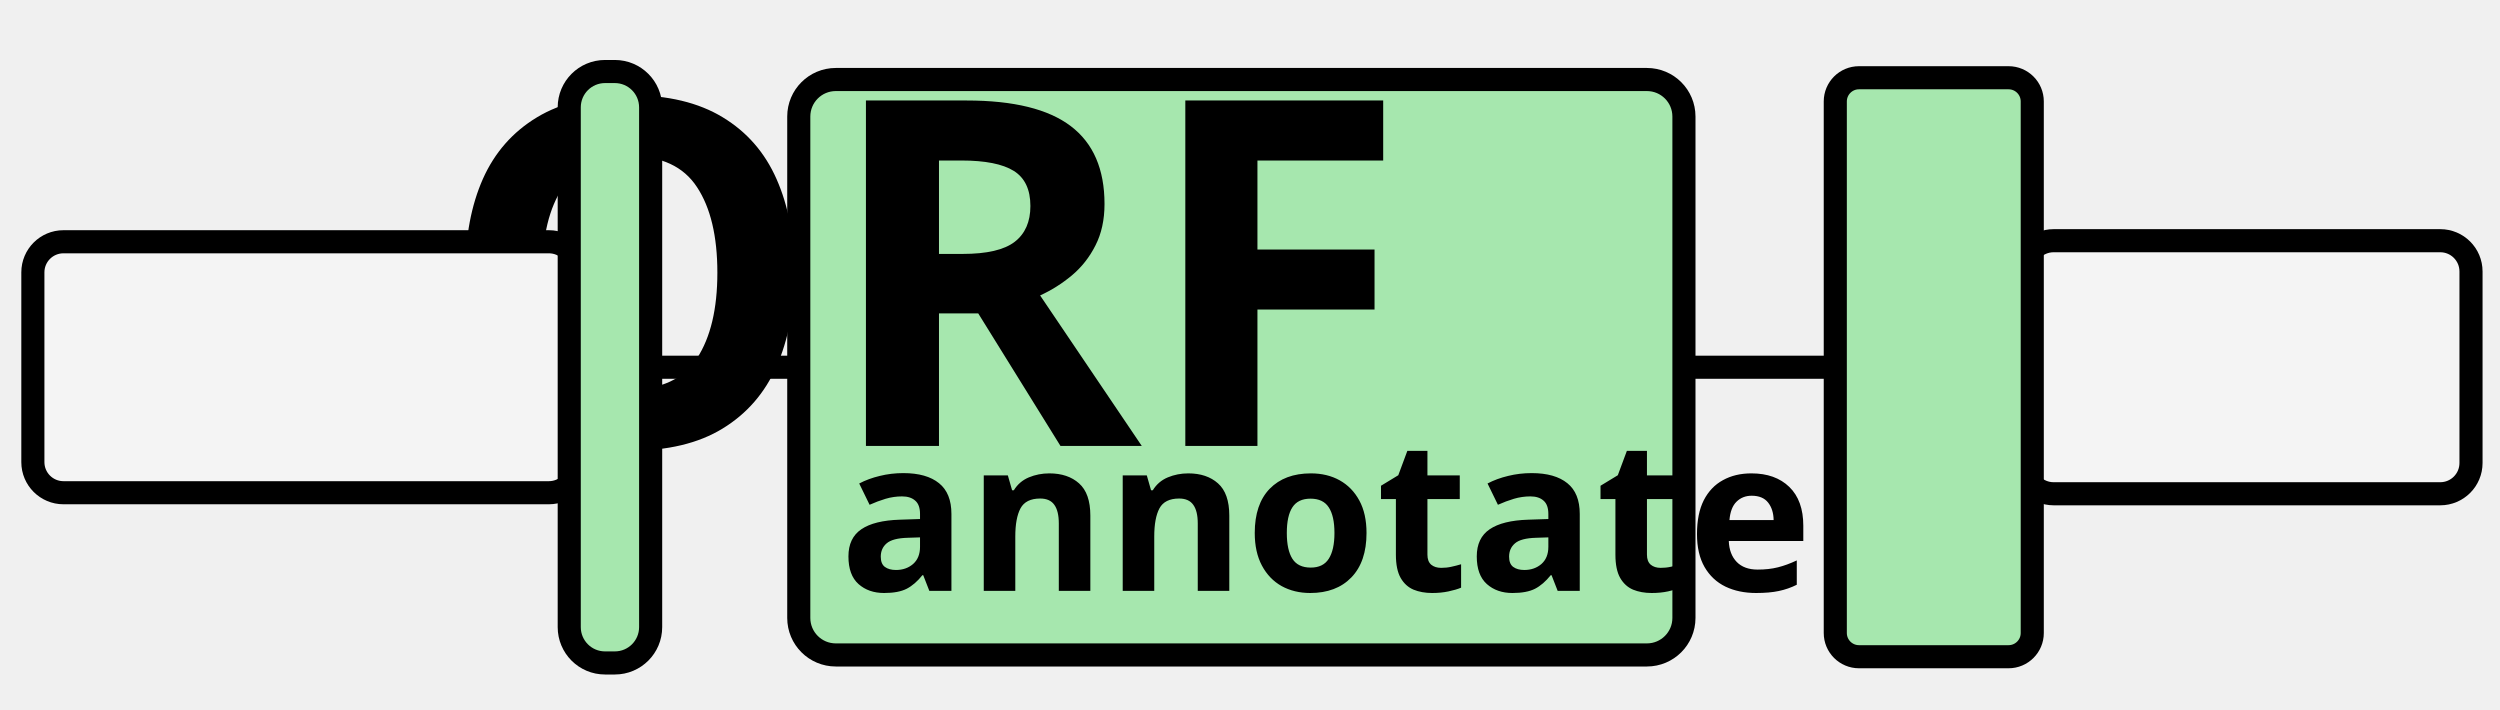
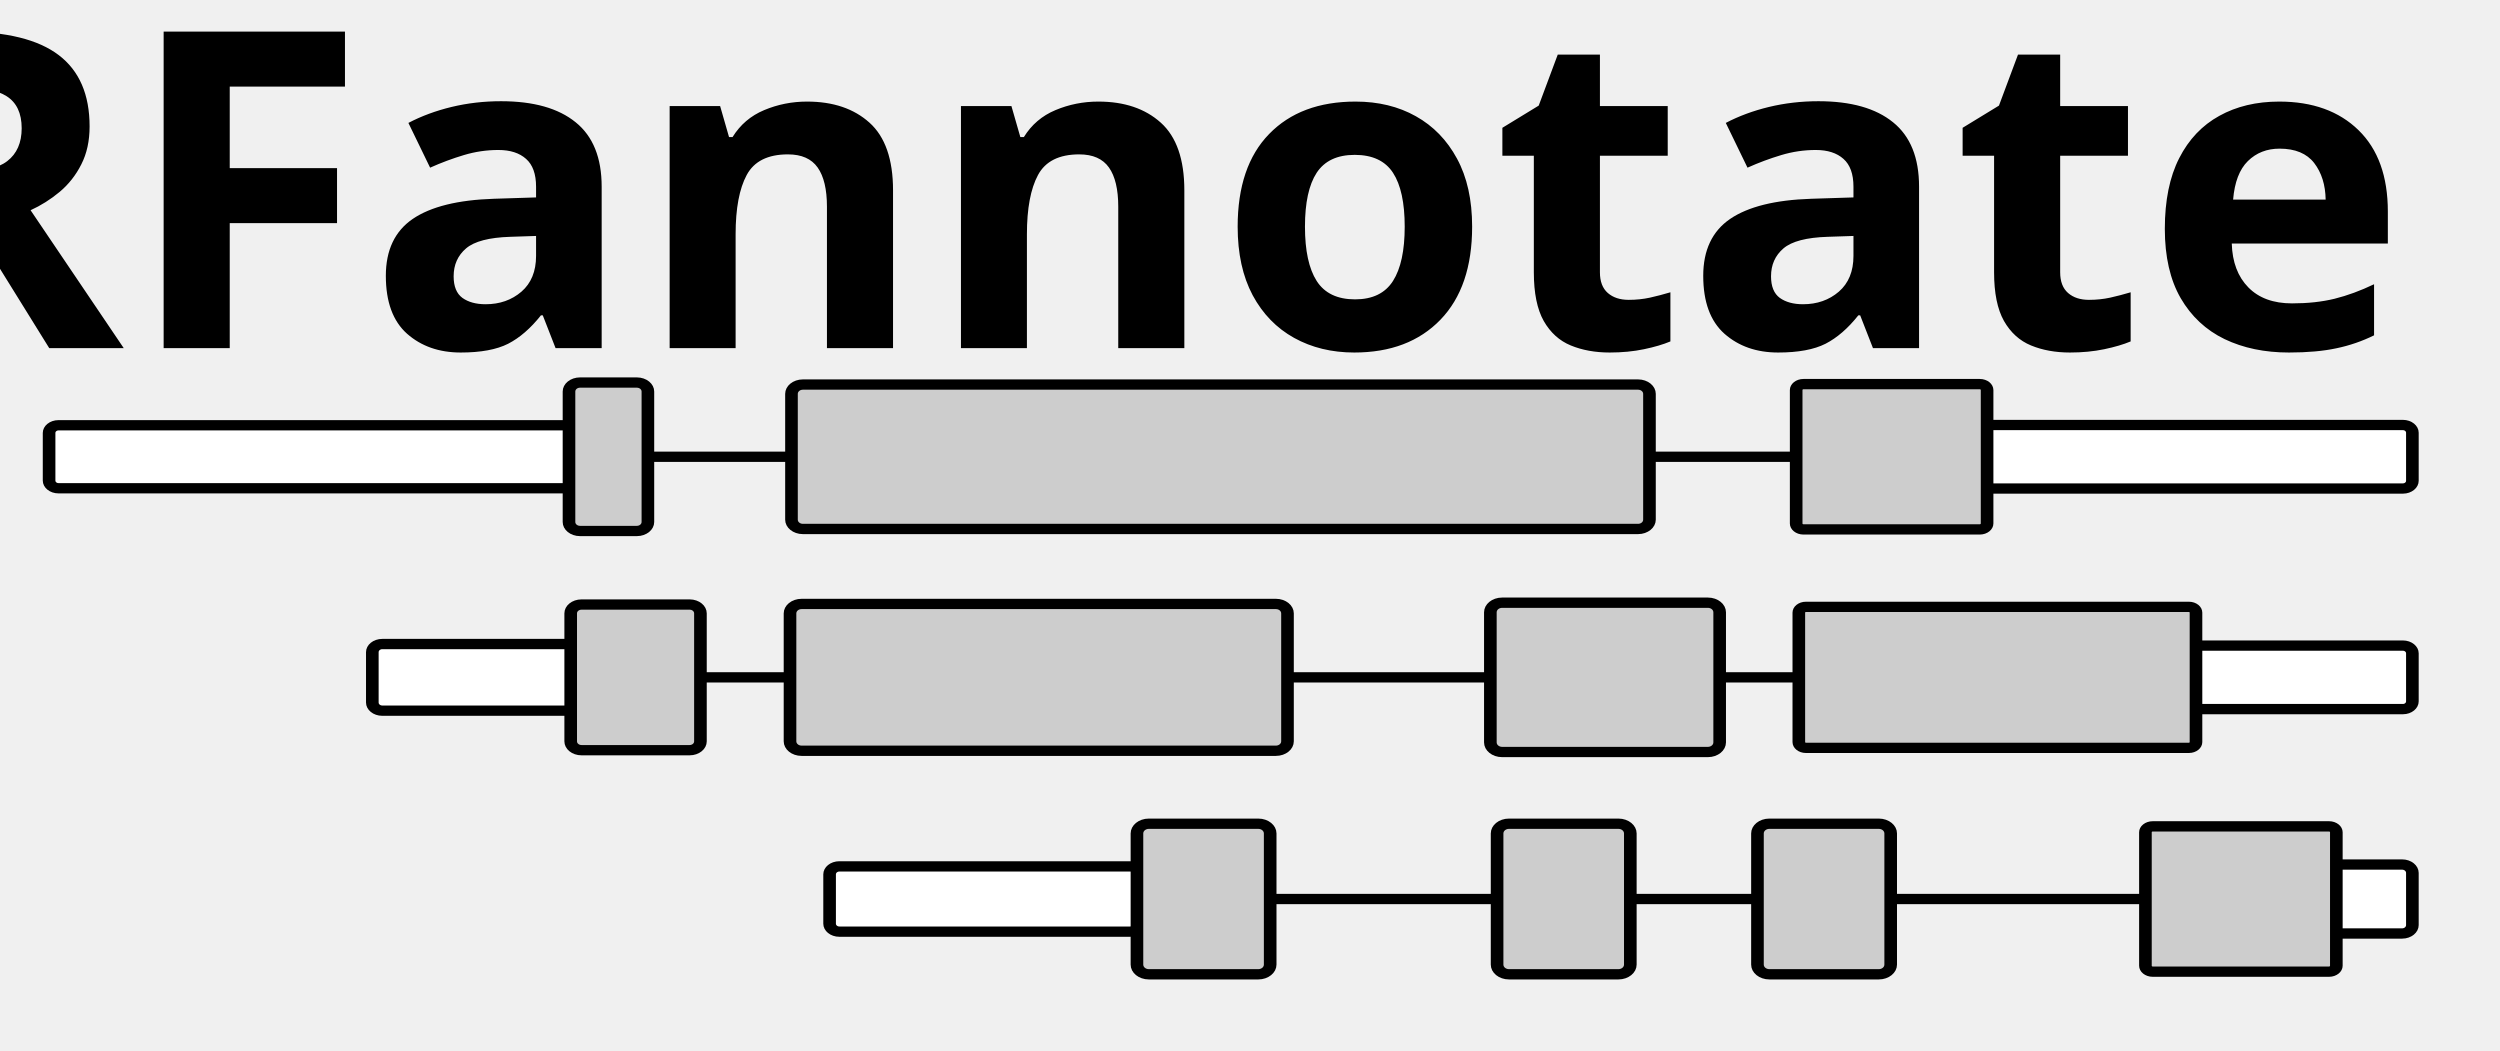
- <svg xmlns="http://www.w3.org/2000/svg" width="293.561mm" height="83.257mm" viewBox="0 0 293.561 83.257" version="1.1" id="svg5">
+ <svg xmlns="http://www.w3.org/2000/svg" width="320.353mm" height="134.657mm" viewBox="0 0 320.353 134.657" version="1.1" id="svg5">
  <defs id="defs2" />
-   <g id="layer1" transform="translate(-0.9825063,-67.79293)">
+   <g id="layer1" transform="translate(129.5906,69.32908)">
    <g id="g6372" transform="matrix(1.568056,0,0,1.568056,-59.2278,-74.51569)" />
-     <path style="fill:#a6e7ae;fill-opacity:1;stroke:#000000;stroke-width:2.713;stroke-miterlimit:2.8;stroke-dasharray:none;stroke-dashoffset:0;stroke-opacity:1" d="M 27.152,110.915 H 269.996" id="path4142" />
-     <rect style="fill:#a6e7ae;fill-opacity:1;stroke:#000000;stroke-width:2.713;stroke-miterlimit:2.8;stroke-dasharray:none;stroke-dashoffset:0;stroke-opacity:1" id="rect1898" width="103.94" height="67.57" x="94.778" y="77.13" ry="4.346" />
-     <text xml:space="preserve" style="font-style:normal;font-variant:normal;font-weight:bold;font-stretch:normal;font-size:56.819px;font-family:Calibri;-inkscape-font-specification:'Calibri, Bold';font-variant-ligatures:normal;font-variant-caps:normal;font-variant-numeric:normal;font-variant-east-asian:normal;text-align:center;text-anchor:middle;fill:#000000;fill-opacity:1;stroke-width:1.536;stroke-miterlimit:2.8;stroke-dasharray:0, 16.893" x="146.223" y="120.154" id="text236">
-       <tspan id="tspan234" style="font-style:normal;font-variant:normal;font-weight:bold;font-stretch:normal;font-size:56.819px;font-family:Calibri;-inkscape-font-specification:'Calibri, Bold';font-variant-ligatures:normal;font-variant-caps:normal;font-variant-numeric:normal;font-variant-east-asian:normal;fill:#000000;fill-opacity:1;stroke-width:1.536" x="146.223" y="120.154">ORF</tspan>
+     <text xml:space="preserve" style="font-style:normal;font-variant:normal;font-weight:bold;font-stretch:normal;font-size:56.819px;font-family:Calibri;-inkscape-font-specification:'Calibri, Bold';font-variant-ligatures:normal;font-variant-caps:normal;font-variant-numeric:normal;font-variant-east-asian:normal;text-align:center;text-anchor:middle;fill:#000000;fill-opacity:1;stroke-width:1.536;stroke-miterlimit:2.8;stroke-dasharray:0, 16.893" x="28.118" y="-24.715" id="text236">
+       <tspan id="tspan234" style="font-style:normal;font-variant:normal;font-weight:bold;font-stretch:normal;font-size:56.819px;font-family:Calibri;-inkscape-font-specification:'Calibri, Bold';font-variant-ligatures:normal;font-variant-caps:normal;font-variant-numeric:normal;font-variant-east-asian:normal;fill:#000000;fill-opacity:1;stroke-width:1.536" x="28.118" y="-24.715">ORFannotate</tspan>
    </text>
-     <text xml:space="preserve" style="font-style:normal;font-variant:normal;font-weight:bold;font-stretch:normal;font-size:24.834px;font-family:Calibri;-inkscape-font-specification:'Calibri, Bold';font-variant-ligatures:normal;font-variant-caps:normal;font-variant-numeric:normal;font-variant-east-asian:normal;text-align:start;text-anchor:start;fill:#000000;fill-opacity:1;stroke-width:1.342;stroke-miterlimit:2.8;stroke-dasharray:0, 14.766" x="99.562" y="137.178" id="text1782">
-       <tspan id="tspan1780" style="font-style:normal;font-variant:normal;font-weight:bold;font-stretch:normal;font-size:24.834px;font-family:Calibri;-inkscape-font-specification:'Calibri, Bold';font-variant-ligatures:normal;font-variant-caps:normal;font-variant-numeric:normal;font-variant-east-asian:normal;stroke-width:1.342" x="99.562" y="137.178">annotate</tspan>
-     </text>
-     <rect style="fill:#f4f4f4;fill-opacity:1;stroke:#000000;stroke-width:2.713;stroke-miterlimit:2.8;stroke-dasharray:none;stroke-dashoffset:0;stroke-opacity:1" id="rect1898-6" width="64.184" height="29.47" x="4.842" y="96.181" ry="3.592" />
-     <rect style="fill:#f4f4f4;fill-opacity:1;stroke:#000000;stroke-width:2.713;stroke-miterlimit:2.8;stroke-dasharray:none;stroke-dashoffset:0;stroke-opacity:1" id="rect1898-6-7" width="52.619" height="29.716" x="238.52" y="96.057" ry="3.612" />
-     <rect style="fill:#a6e7ae;fill-opacity:1;stroke:#000000;stroke-width:2.713;stroke-miterlimit:2.8;stroke-dasharray:none;stroke-dashoffset:0;stroke-opacity:1" id="rect1898-8" width="9.559" height="69.449" x="67.825" y="76.191" ry="4.205" />
-     <rect style="fill:#a6e7ae;fill-opacity:1;stroke:#000000;stroke-width:2.713;stroke-miterlimit:2.8;stroke-dasharray:none;stroke-dashoffset:0;stroke-opacity:1" id="rect1898-8-1" width="23.129" height="67.986" x="216.49" y="76.922" ry="2.783" />
+     <g id="g2137" transform="matrix(1.000514,0,0,0.8161736,0.3012898,-3.796927)">
+       <path style="fill:#a6e7ae;fill-opacity:1;stroke:#000000;stroke-width:1.616;stroke-miterlimit:2.8;stroke-dasharray:none;stroke-dashoffset:0;stroke-opacity:1" d="M -99.952,-8.579 H 156.787" id="path4142" />
+       <rect style="fill:#cdcdcd;fill-opacity:1;stroke:#000000;stroke-width:1.616;stroke-miterlimit:2.8;stroke-dasharray:none;stroke-dashoffset:0;stroke-opacity:1" id="rect1898" width="109.887" height="22.674" x="-28.456" y="-19.916" ry="1.459" />
+       <rect style="fill:#ffffff;fill-opacity:1;stroke:#000000;stroke-width:1.616;stroke-miterlimit:2.8;stroke-dasharray:none;stroke-dashoffset:0;stroke-opacity:1" id="rect1898-6" width="67.856" height="9.889" x="-123.538" y="-13.524" ry="1.205" />
+       <rect style="fill:#ffffff;fill-opacity:1;stroke:#000000;stroke-width:1.616;stroke-miterlimit:2.8;stroke-dasharray:none;stroke-dashoffset:0;stroke-opacity:1" id="rect1898-6-7" width="55.63" height="9.971" x="123.511" y="-13.565" ry="1.212" />
+       <rect style="fill:#cdcdcd;fill-opacity:1;stroke:#000000;stroke-width:1.616;stroke-miterlimit:2.8;stroke-dasharray:none;stroke-dashoffset:0;stroke-opacity:1" id="rect1898-8" width="10.105" height="23.304" x="-56.951" y="-20.231" ry="1.411" />
+       <rect style="fill:#cdcdcd;fill-opacity:1;stroke:#000000;stroke-width:1.616;stroke-miterlimit:2.8;stroke-dasharray:none;stroke-dashoffset:0;stroke-opacity:1" id="rect1898-8-1" width="24.452" height="22.813" x="100.22" y="-19.986" ry="0.934" />
+     </g>
+     <g id="g2129" transform="matrix(1.000514,0,0,0.8161736,-0.6700577,-2.140398)">
+       <path style="fill:#a6e7ae;fill-opacity:1;stroke:#000000;stroke-width:1.616;stroke-miterlimit:2.8;stroke-dasharray:none;stroke-dashoffset:0;stroke-opacity:1" d="M -72.581,24.025 H 157.758" id="path4142-7" />
+       <rect style="fill:#cdcdcd;fill-opacity:1;stroke:#000000;stroke-width:1.616;stroke-miterlimit:2.8;stroke-dasharray:none;stroke-dashoffset:0;stroke-opacity:1" id="rect1898-3" width="63.715" height="23.049" x="-27.673" y="12.5" ry="1.483" />
+       <rect style="fill:#cdcdcd;fill-opacity:1;stroke:#000000;stroke-width:1.616;stroke-miterlimit:2.8;stroke-dasharray:none;stroke-dashoffset:0;stroke-opacity:1" id="rect1898-3-0" width="29.369" height="23.44" x="62.024" y="12.304" ry="1.508" />
+       <rect style="fill:#ffffff;fill-opacity:1;stroke:#000000;stroke-width:1.616;stroke-miterlimit:2.8;stroke-dasharray:none;stroke-dashoffset:0;stroke-opacity:1" id="rect1898-6-2" width="26.744" height="10.461" x="-81.169" y="18.794" ry="1.275" />
+       <rect style="fill:#ffffff;fill-opacity:1;stroke:#000000;stroke-width:1.616;stroke-miterlimit:2.8;stroke-dasharray:none;stroke-dashoffset:0;stroke-opacity:1" id="rect1898-6-7-8" width="55.63" height="9.971" x="124.482" y="19.039" ry="1.212" />
+       <rect style="fill:#cdcdcd;fill-opacity:1;stroke:#000000;stroke-width:1.616;stroke-miterlimit:2.8;stroke-dasharray:none;stroke-dashoffset:0;stroke-opacity:1" id="rect1898-8-13" width="16.616" height="22.868" x="-55.762" y="12.591" ry="1.385" />
+       <rect style="fill:#cdcdcd;fill-opacity:1;stroke:#000000;stroke-width:1.616;stroke-miterlimit:2.8;stroke-dasharray:none;stroke-dashoffset:0;stroke-opacity:1" id="rect1898-8-1-9" width="50.867" height="22.134" x="101.531" y="12.958" ry="0.906" />
+     </g>
+     <g id="g2112" transform="matrix(1.000514,0,0,0.8161736,-7.354157,-45.74891)">
+       <path style="fill:#a6e7ae;fill-opacity:1;stroke:#000000;stroke-width:1.616;stroke-miterlimit:2.8;stroke-dasharray:none;stroke-dashoffset:0;stroke-opacity:1" d="M -1.718,112.256 H 184.853" id="path4142-4" />
+       <rect style="fill:#cdcdcd;fill-opacity:1;stroke:#000000;stroke-width:1.616;stroke-miterlimit:2.8;stroke-dasharray:none;stroke-dashoffset:0;stroke-opacity:1" id="rect1898-2-3" width="17.063" height="23.64" x="69.567" y="100.436" ry="1.521" />
+       <rect style="fill:#cdcdcd;fill-opacity:1;stroke:#000000;stroke-width:1.616;stroke-miterlimit:2.8;stroke-dasharray:none;stroke-dashoffset:0;stroke-opacity:1" id="rect1898-2-8" width="17.063" height="23.64" x="102.914" y="100.436" ry="1.521" />
+       <rect style="fill:#ffffff;fill-opacity:1;stroke:#000000;stroke-width:1.616;stroke-miterlimit:2.8;stroke-dasharray:none;stroke-dashoffset:0;stroke-opacity:1" id="rect1898-6-8" width="39.729" height="10.246" x="-15.922" y="107.133" ry="1.249" />
+       <rect style="fill:#ffffff;fill-opacity:1;stroke:#000000;stroke-width:1.616;stroke-miterlimit:2.8;stroke-dasharray:none;stroke-dashoffset:0;stroke-opacity:1" id="rect1898-6-7-7" width="11.328" height="10.828" x="175.464" y="106.842" ry="1.316" />
+       <rect style="fill:#cdcdcd;fill-opacity:1;stroke:#000000;stroke-width:1.616;stroke-miterlimit:2.8;stroke-dasharray:none;stroke-dashoffset:0;stroke-opacity:1" id="rect1898-8-1-0" width="24.452" height="22.813" x="152.602" y="100.849" ry="0.934" />
+       <rect style="fill:#cdcdcd;fill-opacity:1;stroke:#000000;stroke-width:1.616;stroke-miterlimit:2.8;stroke-dasharray:none;stroke-dashoffset:0;stroke-opacity:1" id="rect1898-2" width="17.063" height="23.64" x="23.442" y="100.436" ry="1.521" />
+     </g>
  </g>
</svg>
